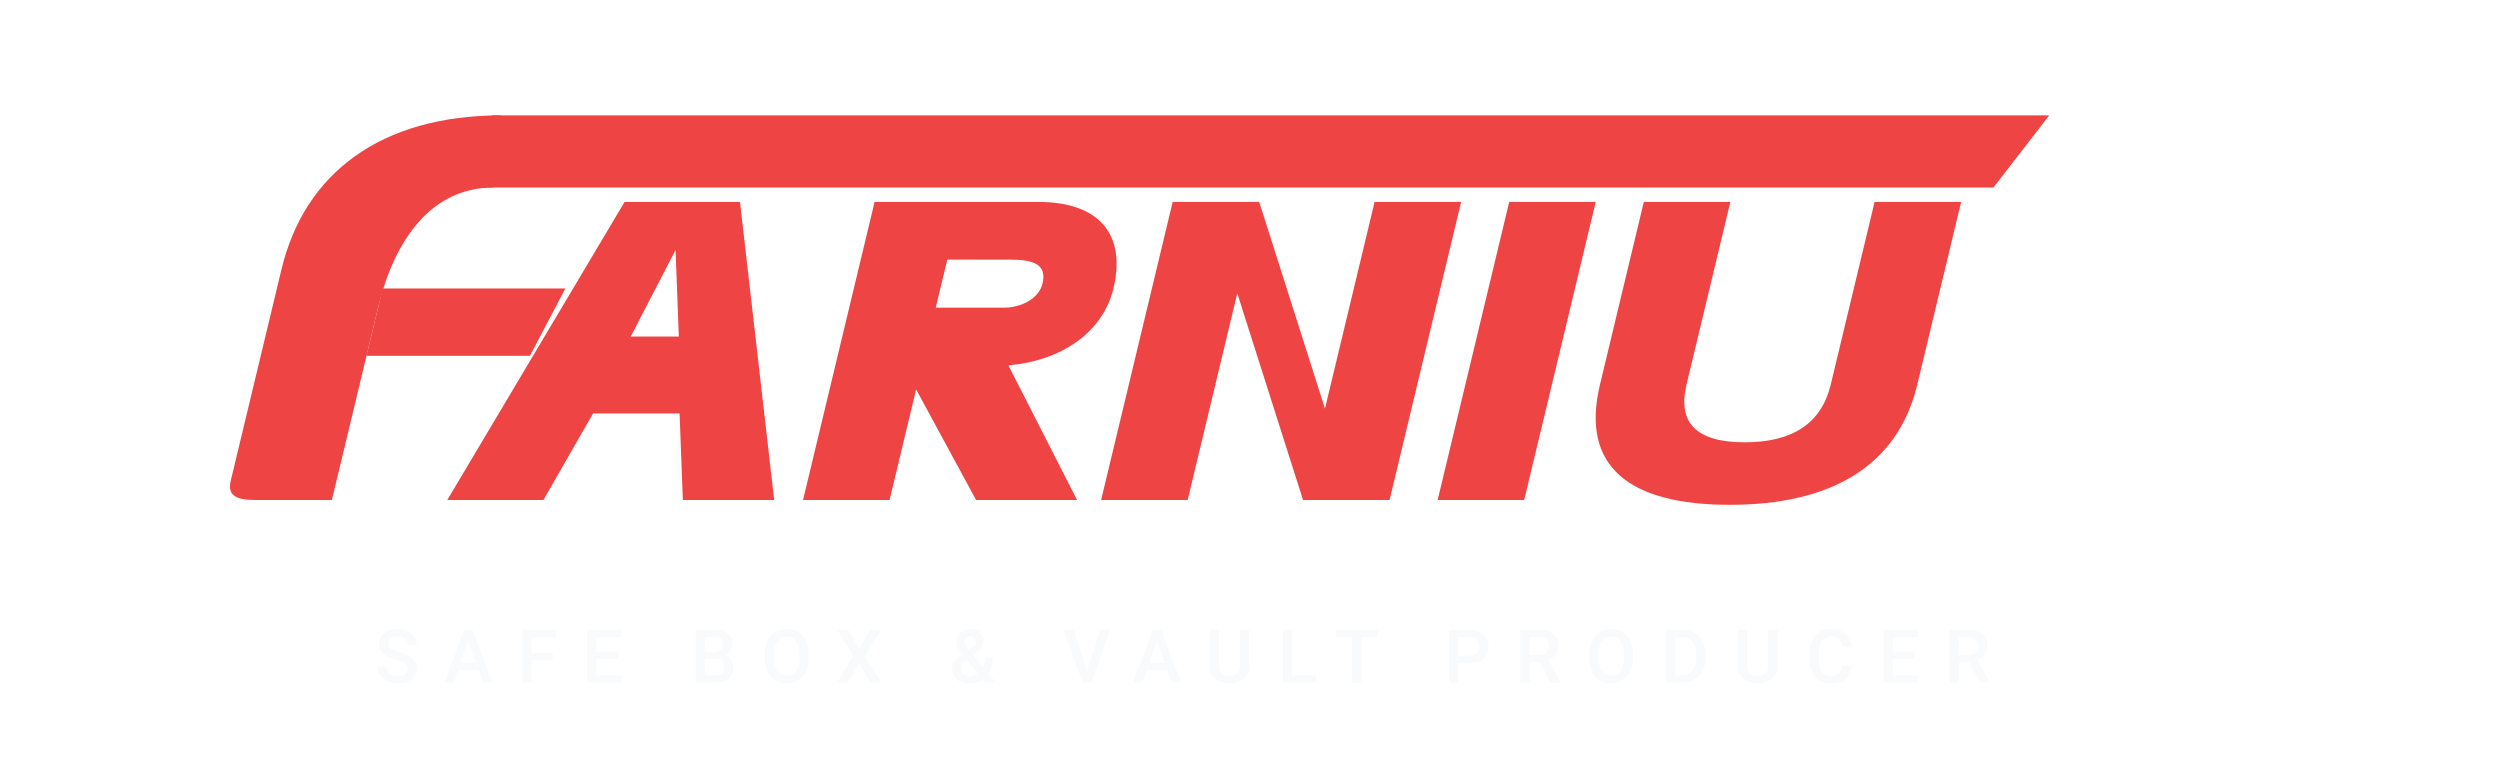
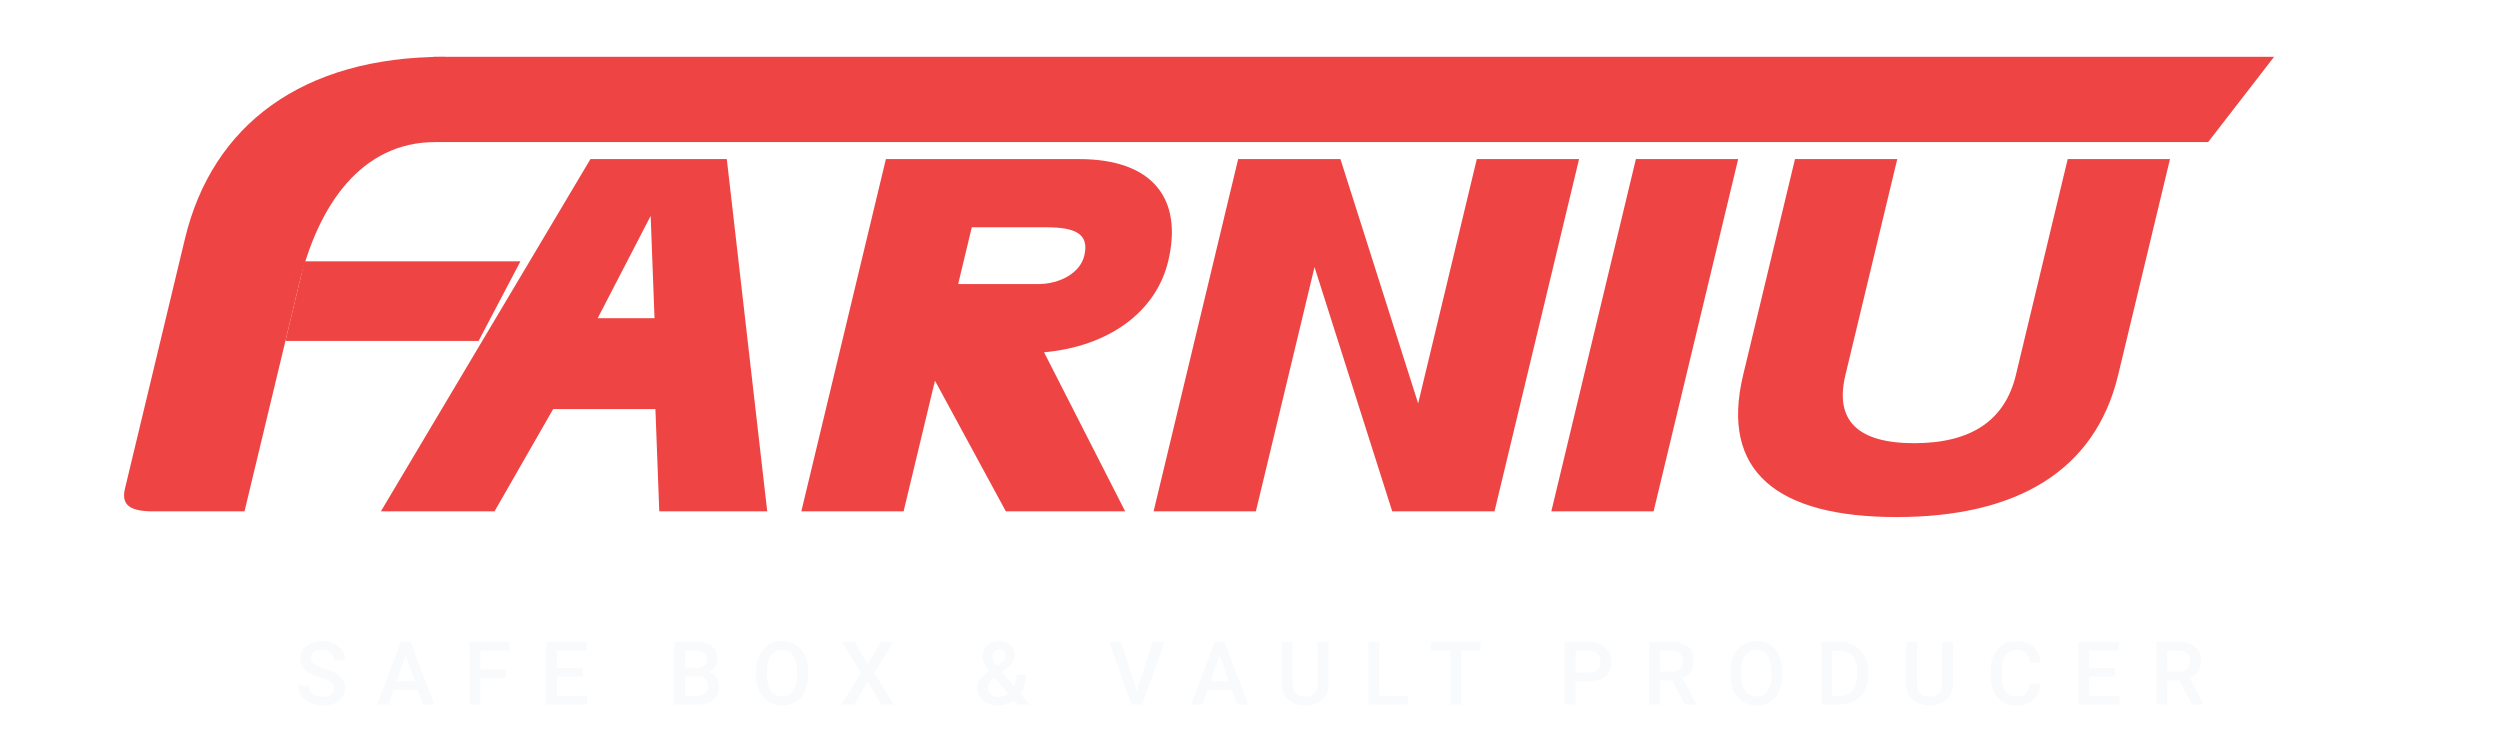
- <svg xmlns="http://www.w3.org/2000/svg" viewBox="0 0 520 160" width="100%" height="100%">
+ <svg xmlns="http://www.w3.org/2000/svg" viewBox="26 14 440 132" width="100%" height="100%">
  <defs>
    <style>
      .farniv-red { fill: #EF4444; }
      .farniv-sub {
        font-family: 'Montserrat', system-ui, -apple-system, BlinkMacSystemFont, 'Segoe UI', Roboto, sans-serif;
        font-size: 15.5px;
        font-weight: 500;
        letter-spacing: 0.32em;
        text-anchor: middle;
      }
    </style>
  </defs>
  <g transform="skewX(-13.5) translate(40, 6)" class="farniv-red">
    <path d="M 68 18               L 392 18               L 384 33               L 70 33               Z" />
    <path d="M 70 18              C 45 18, 32 30, 32 50              L 32 94              C 32 97, 34 98, 38 98              L 54 98              L 54 58              C 54 44, 59 33, 72 33              Z" />
    <path d="M 54 54 L 92 54 L 88 68 L 54 68 Z" />
    <path d="M 78 98               L 100 36               L 124 36               L 146 98               L 127 98               L 122 80               L 104 80               L 98 98               Z               M 108 64               L 118 64               L 113 46               Z" />
    <path d="M 152 36               L 186 36               C 199 36, 206 43, 206 54               C 206 63, 199 69, 188 70               L 209 98               L 188 98               L 170 75               L 170 98               L 152 98               Z               M 170 58               L 184 58               C 188 58, 191 56, 191 53               C 191 49, 188 48, 183 48               L 170 48               Z" />
    <path d="M 214 36               L 232 36               L 256 79               L 256 36               L 274 36               L 274 98               L 256 98               L 232 55               L 232 98               L 214 98               Z" />
    <rect x="284" y="36" width="18" height="62" />
    <path d="M 312 36               L 330 36               L 330 74               C 330 82, 335 86, 345 86               C 355 86, 360 82, 360 74               L 360 36               L 378 36               L 378 74               C 378 91, 366 99, 345 99               C 324 99, 312 91, 312 74               Z" />
  </g>
-   <text x="246" y="142" class="farniv-sub" fill="#F8FAFC">
+   <text x="246" y="138" class="farniv-sub" fill="#F8FAFC">
    SAFE BOX &amp; VAULT PRODUCER
  </text>
</svg>
